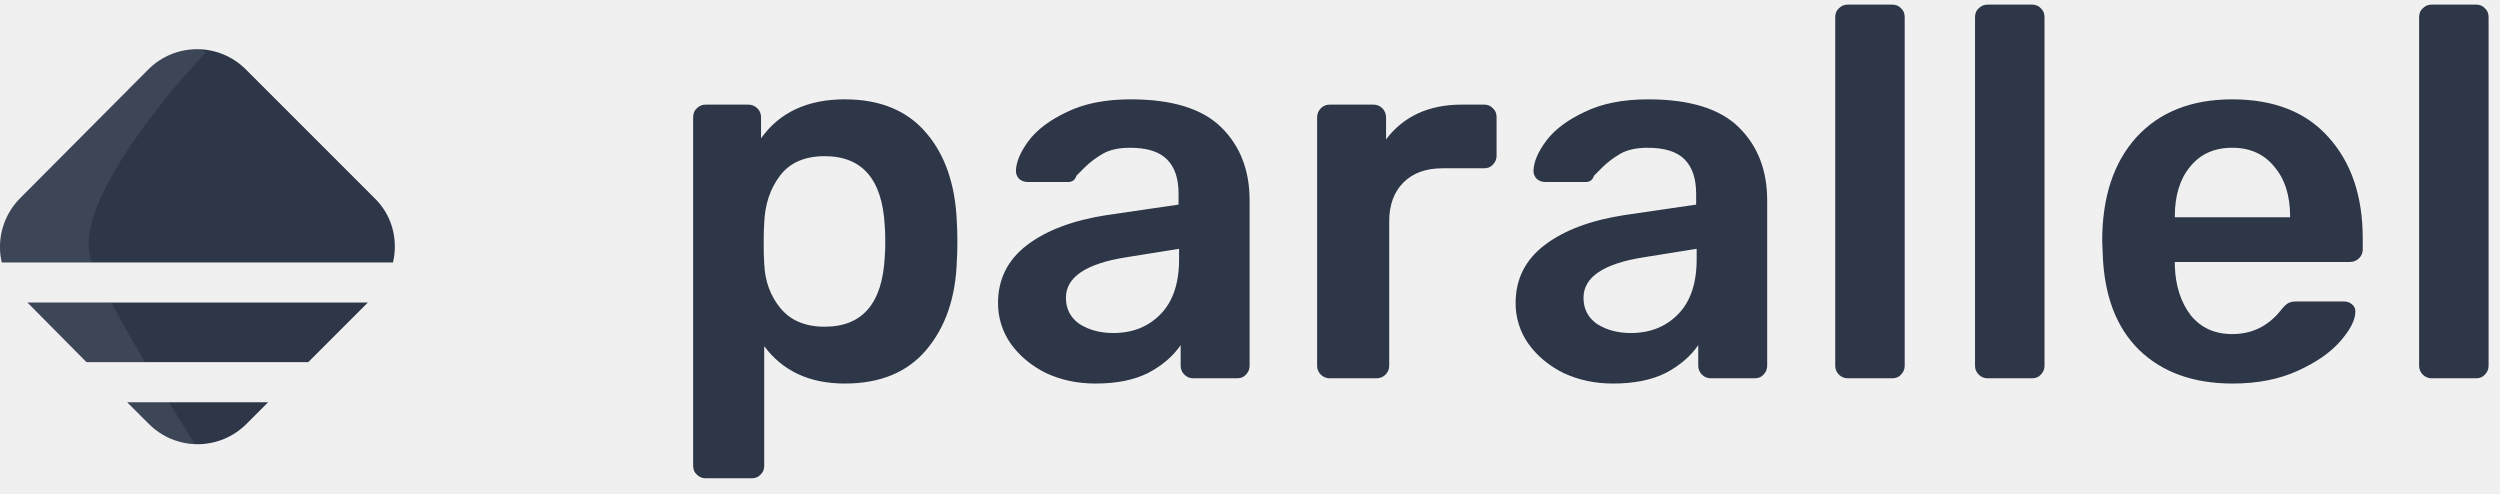
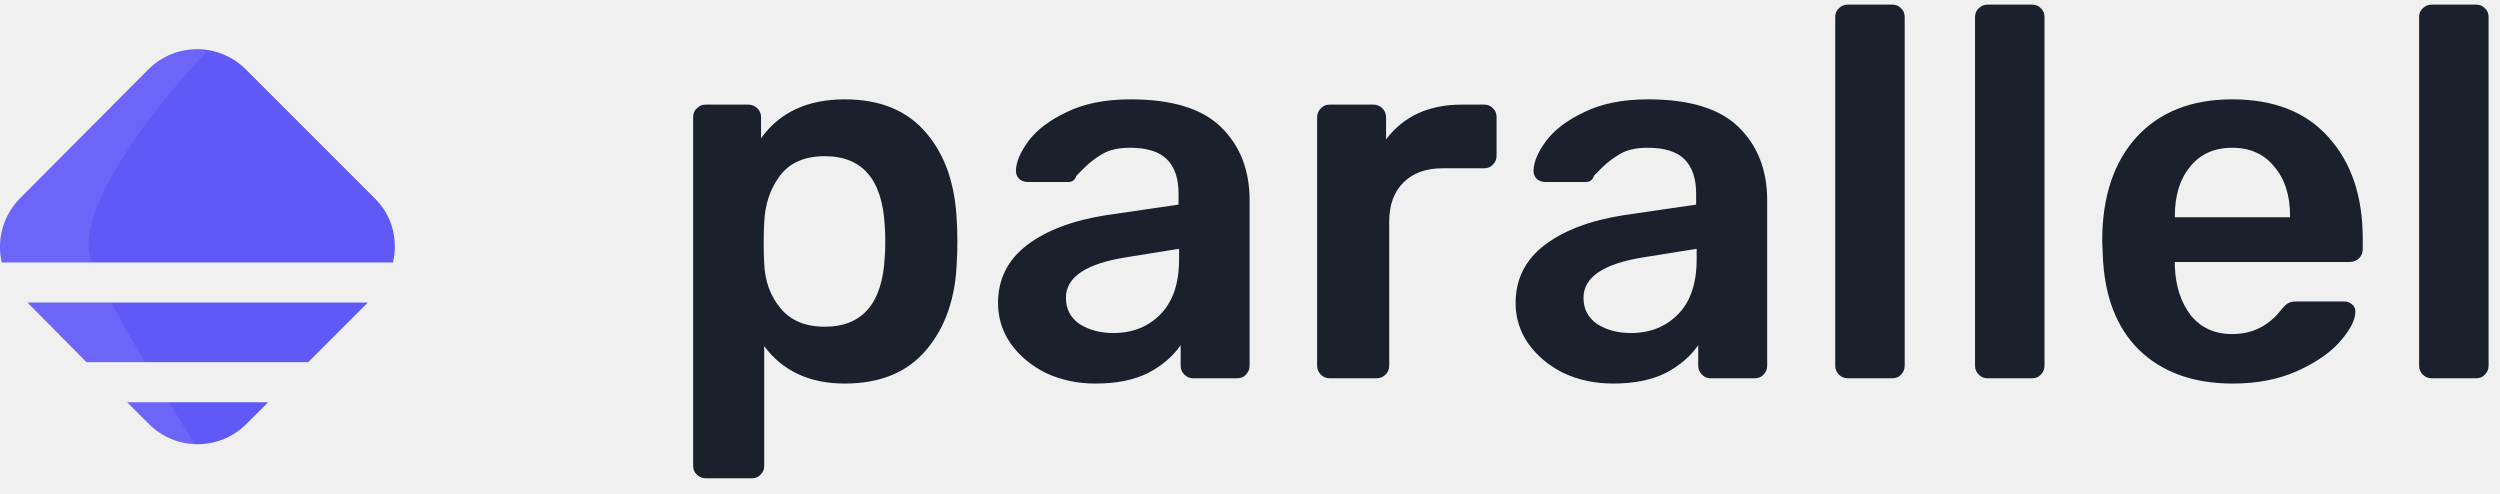
<svg fill="none" viewBox="0 0 152 30" width="152">
  <mask id="a" height="27" maskUnits="userSpaceOnUse" width="15" x="-2" y="2">
    <path d="m5.573 15.888c-1.253-3.065 4.122-9.753 6.967-12.714l-2.787-1.044-11.32 6.967.522 8.36 5.747 9.753 7.838.87c-1.8-2.786-5.713-9.125-6.967-12.19z" fill="#c4c4c4" />
  </mask>
-   <path d="m9.057 25.78a4.184 4.184 0 0 0 5.921 0l1.324-1.323h-8.57l1.325 1.324zm-3.797-3.761h13.48l3.623-3.623h-20.691l3.588 3.624zm17.521-9.963-7.837-7.837a4.184 4.184 0 0 0 -5.922 0l-7.803 7.837a4.202 4.202 0 0 0 -1.114 3.901h23.79c.314-1.358-.034-2.856-1.114-3.901z" fill="#2d3748" />
-   <path d="m42.912 29.08a.74.74 0 0 1 -.544-.224c-.15-.128-.224-.31-.224-.544v-21.184c0-.235.075-.416.224-.544a.74.74 0 0 1 .544-.224h2.56a.78.78 0 0 1 .576.224c.15.15.224.33.224.544v1.28c1.13-1.579 2.827-2.368 5.088-2.368 2.155 0 3.808.683 4.96 2.048 1.152 1.344 1.77 3.157 1.856 5.44.021.256.032.64.032 1.152s-.01.896-.032 1.152c-.064 2.24-.683 4.053-1.856 5.44-1.152 1.365-2.805 2.048-4.96 2.048-2.133 0-3.765-.757-4.896-2.272v7.264c0 .235-.075.416-.224.544-.128.15-.31.224-.544.224zm7.232-9.216c2.283 0 3.499-1.408 3.648-4.224a10.5 10.5 0 0 0 .032-.96c0-.427-.01-.747-.032-.96-.15-2.816-1.365-4.224-3.648-4.224-1.216 0-2.123.395-2.72 1.184-.597.79-.917 1.75-.96 2.88-.021.256-.032.661-.032 1.216s.01.97.032 1.248c.043 1.067.373 1.973.992 2.72s1.515 1.12 2.688 1.12zm16.456 3.456c-1.088 0-2.09-.213-3.008-.64-.896-.448-1.61-1.045-2.144-1.792a4.264 4.264 0 0 1 -.768-2.464c0-1.45.587-2.624 1.76-3.52 1.174-.896 2.784-1.504 4.832-1.824l4.384-.64v-.672c0-.917-.234-1.61-.704-2.08-.469-.47-1.216-.704-2.24-.704-.704 0-1.269.128-1.696.384a5.458 5.458 0 0 0 -1.056.8l-.512.512c-.085.256-.245.384-.48.384h-2.496a.764.764 0 0 1 -.512-.192.692.692 0 0 1 -.192-.512c.022-.533.278-1.13.768-1.792.512-.683 1.291-1.27 2.336-1.76 1.046-.512 2.336-.768 3.872-.768 2.518 0 4.352.565 5.504 1.696 1.152 1.13 1.728 2.613 1.728 4.448v10.048a.74.74 0 0 1 -.224.544c-.128.15-.309.224-.544.224h-2.656a.74.74 0 0 1 -.544-.224.74.74 0 0 1 -.224-.544v-1.248c-.469.683-1.13 1.248-1.984 1.696-.853.427-1.92.64-3.2.64zm1.088-3.072c1.174 0 2.134-.384 2.88-1.152.747-.768 1.12-1.877 1.12-3.328v-.64l-3.2.512c-2.453.384-3.68 1.205-3.68 2.464 0 .683.278 1.216.832 1.6.576.363 1.259.544 2.048.544zm13.161 2.752a.74.74 0 0 1 -.544-.224.74.74 0 0 1 -.224-.544v-15.072a.78.78 0 0 1 .224-.576.74.74 0 0 1 .544-.224h2.624a.78.78 0 0 1 .576.224.78.78 0 0 1 .224.576v1.312c1.067-1.408 2.603-2.112 4.607-2.112h1.344c.235 0 .416.075.544.224.15.128.224.31.224.544v2.336a.74.74 0 0 1 -.224.544c-.128.15-.31.224-.544.224h-2.528c-1.003 0-1.792.288-2.368.864s-.864 1.365-.864 2.368v8.768a.74.74 0 0 1 -.224.544.74.74 0 0 1 -.544.224h-2.848zm17.22.32c-1.088 0-2.09-.213-3.008-.64-.896-.448-1.61-1.045-2.144-1.792a4.264 4.264 0 0 1 -.768-2.464c0-1.45.587-2.624 1.76-3.52s2.784-1.504 4.832-1.824l4.384-.64v-.672c0-.917-.235-1.61-.704-2.08s-1.216-.704-2.24-.704c-.704 0-1.27.128-1.696.384a5.464 5.464 0 0 0 -1.056.8l-.512.512c-.085.256-.245.384-.48.384h-2.496a.765.765 0 0 1 -.512-.192.692.692 0 0 1 -.192-.512c.021-.533.277-1.13.768-1.792.512-.683 1.29-1.27 2.336-1.76 1.045-.512 2.336-.768 3.872-.768 2.517 0 4.352.565 5.504 1.696 1.152 1.13 1.728 2.613 1.728 4.448v10.048a.742.742 0 0 1 -.224.544c-.128.15-.309.224-.544.224h-2.656a.74.74 0 0 1 -.544-.224.742.742 0 0 1 -.224-.544v-1.248c-.469.683-1.131 1.248-1.984 1.696-.853.427-1.92.64-3.2.64zm1.088-3.072c1.173 0 2.133-.384 2.88-1.152s1.12-1.877 1.12-3.328v-.64l-3.2.512c-2.453.384-3.68 1.205-3.68 2.464 0 .683.277 1.216.832 1.6.576.363 1.259.544 2.048.544zm13.193 2.752a.739.739 0 0 1 -.544-.224.738.738 0 0 1 -.224-.544v-21.184c0-.235.074-.416.224-.544a.739.739 0 0 1 .544-.224h2.688c.234 0 .416.075.544.224.149.128.224.31.224.544v21.184a.742.742 0 0 1 -.224.544c-.128.15-.31.224-.544.224zm8.5 0a.739.739 0 0 1 -.544-.224.738.738 0 0 1 -.224-.544v-21.184c0-.235.074-.416.224-.544a.739.739 0 0 1 .544-.224h2.688c.234 0 .416.075.544.224.149.128.224.31.224.544v21.184a.742.742 0 0 1 -.224.544c-.128.15-.31.224-.544.224zm14.9.32c-2.39 0-4.288-.683-5.696-2.048-1.387-1.365-2.123-3.307-2.208-5.824l-.032-.8c0-2.667.693-4.768 2.08-6.304 1.408-1.536 3.349-2.304 5.824-2.304 2.538 0 4.49.768 5.856 2.304 1.386 1.536 2.08 3.584 2.08 6.144v.672a.742.742 0 0 1 -.224.544.782.782 0 0 1 -.576.224h-10.624v.256c.042 1.195.362 2.187.96 2.976.618.768 1.461 1.152 2.528 1.152 1.216 0 2.208-.49 2.976-1.472.192-.235.341-.373.448-.416.106-.064.288-.096.544-.096h2.816c.192 0 .352.053.48.16a.52.52 0 0 1 .224.448c0 .512-.31 1.12-.928 1.824-.598.683-1.462 1.28-2.592 1.792-1.131.512-2.443.768-3.936.768zm3.488-10.112v-.064c0-1.259-.32-2.261-.96-3.008-.619-.768-1.472-1.152-2.56-1.152s-1.942.384-2.56 1.152c-.619.747-.928 1.75-.928 3.008v.064zm8.612 9.792a.739.739 0 0 1 -.544-.224.738.738 0 0 1 -.224-.544v-21.184c0-.235.074-.416.224-.544a.739.739 0 0 1 .544-.224h2.688c.234 0 .416.075.544.224.149.128.224.31.224.544v21.184a.742.742 0 0 1 -.224.544c-.128.15-.31.224-.544.224z" fill="#2d3748" />
+   <path d="m9.057 25.78a4.184 4.184 0 0 0 5.921 0l1.324-1.323h-8.57l1.325 1.324zm-3.797-3.761h13.48l3.623-3.623h-20.691l3.588 3.624zm17.521-9.963-7.837-7.837a4.184 4.184 0 0 0 -5.922 0l-7.803 7.837a4.202 4.202 0 0 0 -1.114 3.901h23.79c.314-1.358-.034-2.856-1.114-3.901z" fill="#6059F7" />
+   <path d="m42.912 29.08a.74.74 0 0 1 -.544-.224c-.15-.128-.224-.31-.224-.544v-21.184c0-.235.075-.416.224-.544a.74.74 0 0 1 .544-.224h2.56a.78.78 0 0 1 .576.224c.15.15.224.33.224.544v1.28c1.13-1.579 2.827-2.368 5.088-2.368 2.155 0 3.808.683 4.96 2.048 1.152 1.344 1.77 3.157 1.856 5.44.021.256.032.64.032 1.152s-.01.896-.032 1.152c-.064 2.24-.683 4.053-1.856 5.44-1.152 1.365-2.805 2.048-4.96 2.048-2.133 0-3.765-.757-4.896-2.272v7.264c0 .235-.075.416-.224.544-.128.15-.31.224-.544.224zm7.232-9.216c2.283 0 3.499-1.408 3.648-4.224a10.5 10.5 0 0 0 .032-.96c0-.427-.01-.747-.032-.96-.15-2.816-1.365-4.224-3.648-4.224-1.216 0-2.123.395-2.72 1.184-.597.79-.917 1.75-.96 2.88-.021.256-.032.661-.032 1.216s.01.97.032 1.248c.043 1.067.373 1.973.992 2.72s1.515 1.12 2.688 1.12zm16.456 3.456c-1.088 0-2.09-.213-3.008-.64-.896-.448-1.61-1.045-2.144-1.792a4.264 4.264 0 0 1 -.768-2.464c0-1.45.587-2.624 1.76-3.52 1.174-.896 2.784-1.504 4.832-1.824l4.384-.64v-.672c0-.917-.234-1.61-.704-2.08-.469-.47-1.216-.704-2.24-.704-.704 0-1.269.128-1.696.384a5.458 5.458 0 0 0 -1.056.8l-.512.512c-.085.256-.245.384-.48.384h-2.496a.764.764 0 0 1 -.512-.192.692.692 0 0 1 -.192-.512c.022-.533.278-1.13.768-1.792.512-.683 1.291-1.27 2.336-1.76 1.046-.512 2.336-.768 3.872-.768 2.518 0 4.352.565 5.504 1.696 1.152 1.13 1.728 2.613 1.728 4.448v10.048a.74.74 0 0 1 -.224.544c-.128.15-.309.224-.544.224h-2.656a.74.74 0 0 1 -.544-.224.74.74 0 0 1 -.224-.544v-1.248c-.469.683-1.13 1.248-1.984 1.696-.853.427-1.92.64-3.2.64zm1.088-3.072c1.174 0 2.134-.384 2.88-1.152.747-.768 1.12-1.877 1.12-3.328v-.64l-3.2.512c-2.453.384-3.68 1.205-3.68 2.464 0 .683.278 1.216.832 1.6.576.363 1.259.544 2.048.544zm13.161 2.752a.74.74 0 0 1 -.544-.224.74.74 0 0 1 -.224-.544v-15.072a.78.78 0 0 1 .224-.576.74.74 0 0 1 .544-.224h2.624a.78.78 0 0 1 .576.224.78.78 0 0 1 .224.576v1.312c1.067-1.408 2.603-2.112 4.607-2.112h1.344c.235 0 .416.075.544.224.15.128.224.31.224.544v2.336a.74.74 0 0 1 -.224.544c-.128.15-.31.224-.544.224h-2.528c-1.003 0-1.792.288-2.368.864s-.864 1.365-.864 2.368v8.768a.74.74 0 0 1 -.224.544.74.74 0 0 1 -.544.224h-2.848zm17.22.32c-1.088 0-2.09-.213-3.008-.64-.896-.448-1.61-1.045-2.144-1.792a4.264 4.264 0 0 1 -.768-2.464c0-1.45.587-2.624 1.76-3.52s2.784-1.504 4.832-1.824l4.384-.64v-.672c0-.917-.235-1.61-.704-2.08s-1.216-.704-2.24-.704c-.704 0-1.27.128-1.696.384a5.464 5.464 0 0 0 -1.056.8l-.512.512c-.085.256-.245.384-.48.384h-2.496a.765.765 0 0 1 -.512-.192.692.692 0 0 1 -.192-.512c.021-.533.277-1.13.768-1.792.512-.683 1.29-1.27 2.336-1.76 1.045-.512 2.336-.768 3.872-.768 2.517 0 4.352.565 5.504 1.696 1.152 1.13 1.728 2.613 1.728 4.448v10.048a.742.742 0 0 1 -.224.544c-.128.15-.309.224-.544.224h-2.656a.74.74 0 0 1 -.544-.224.742.742 0 0 1 -.224-.544v-1.248c-.469.683-1.131 1.248-1.984 1.696-.853.427-1.92.64-3.2.64zm1.088-3.072c1.173 0 2.133-.384 2.88-1.152s1.12-1.877 1.12-3.328v-.64l-3.2.512c-2.453.384-3.68 1.205-3.68 2.464 0 .683.277 1.216.832 1.6.576.363 1.259.544 2.048.544zm13.193 2.752a.739.739 0 0 1 -.544-.224.738.738 0 0 1 -.224-.544v-21.184c0-.235.074-.416.224-.544a.739.739 0 0 1 .544-.224h2.688c.234 0 .416.075.544.224.149.128.224.31.224.544v21.184a.742.742 0 0 1 -.224.544c-.128.15-.31.224-.544.224zm8.5 0a.739.739 0 0 1 -.544-.224.738.738 0 0 1 -.224-.544v-21.184c0-.235.074-.416.224-.544a.739.739 0 0 1 .544-.224h2.688c.234 0 .416.075.544.224.149.128.224.31.224.544v21.184a.742.742 0 0 1 -.224.544c-.128.15-.31.224-.544.224zm14.9.32c-2.39 0-4.288-.683-5.696-2.048-1.387-1.365-2.123-3.307-2.208-5.824l-.032-.8c0-2.667.693-4.768 2.08-6.304 1.408-1.536 3.349-2.304 5.824-2.304 2.538 0 4.49.768 5.856 2.304 1.386 1.536 2.08 3.584 2.08 6.144v.672a.742.742 0 0 1 -.224.544.782.782 0 0 1 -.576.224h-10.624v.256c.042 1.195.362 2.187.96 2.976.618.768 1.461 1.152 2.528 1.152 1.216 0 2.208-.49 2.976-1.472.192-.235.341-.373.448-.416.106-.064.288-.096.544-.096h2.816c.192 0 .352.053.48.16a.52.52 0 0 1 .224.448c0 .512-.31 1.12-.928 1.824-.598.683-1.462 1.28-2.592 1.792-1.131.512-2.443.768-3.936.768zm3.488-10.112v-.064c0-1.259-.32-2.261-.96-3.008-.619-.768-1.472-1.152-2.56-1.152s-1.942.384-2.56 1.152c-.619.747-.928 1.75-.928 3.008v.064zm8.612 9.792a.739.739 0 0 1 -.544-.224.738.738 0 0 1 -.224-.544v-21.184c0-.235.074-.416.224-.544a.739.739 0 0 1 .544-.224h2.688c.234 0 .416.075.544.224.149.128.224.31.224.544v21.184a.742.742 0 0 1 -.224.544c-.128.15-.31.224-.544.224z" fill="#1a202c" />
  <g fill="#fff" mask="url(#a)" opacity=".1">
    <path d="m9.057 25.78a4.184 4.184 0 0 0 5.921 0l1.324-1.323h-8.57l1.325 1.324zm-3.797-3.761h13.48l3.623-3.623h-20.691l3.588 3.624zm17.521-9.963-7.837-7.837a4.184 4.184 0 0 0 -5.922 0l-7.803 7.837a4.202 4.202 0 0 0 -1.114 3.901h23.79c.314-1.358-.034-2.856-1.114-3.901z" />
  </g>
</svg>
